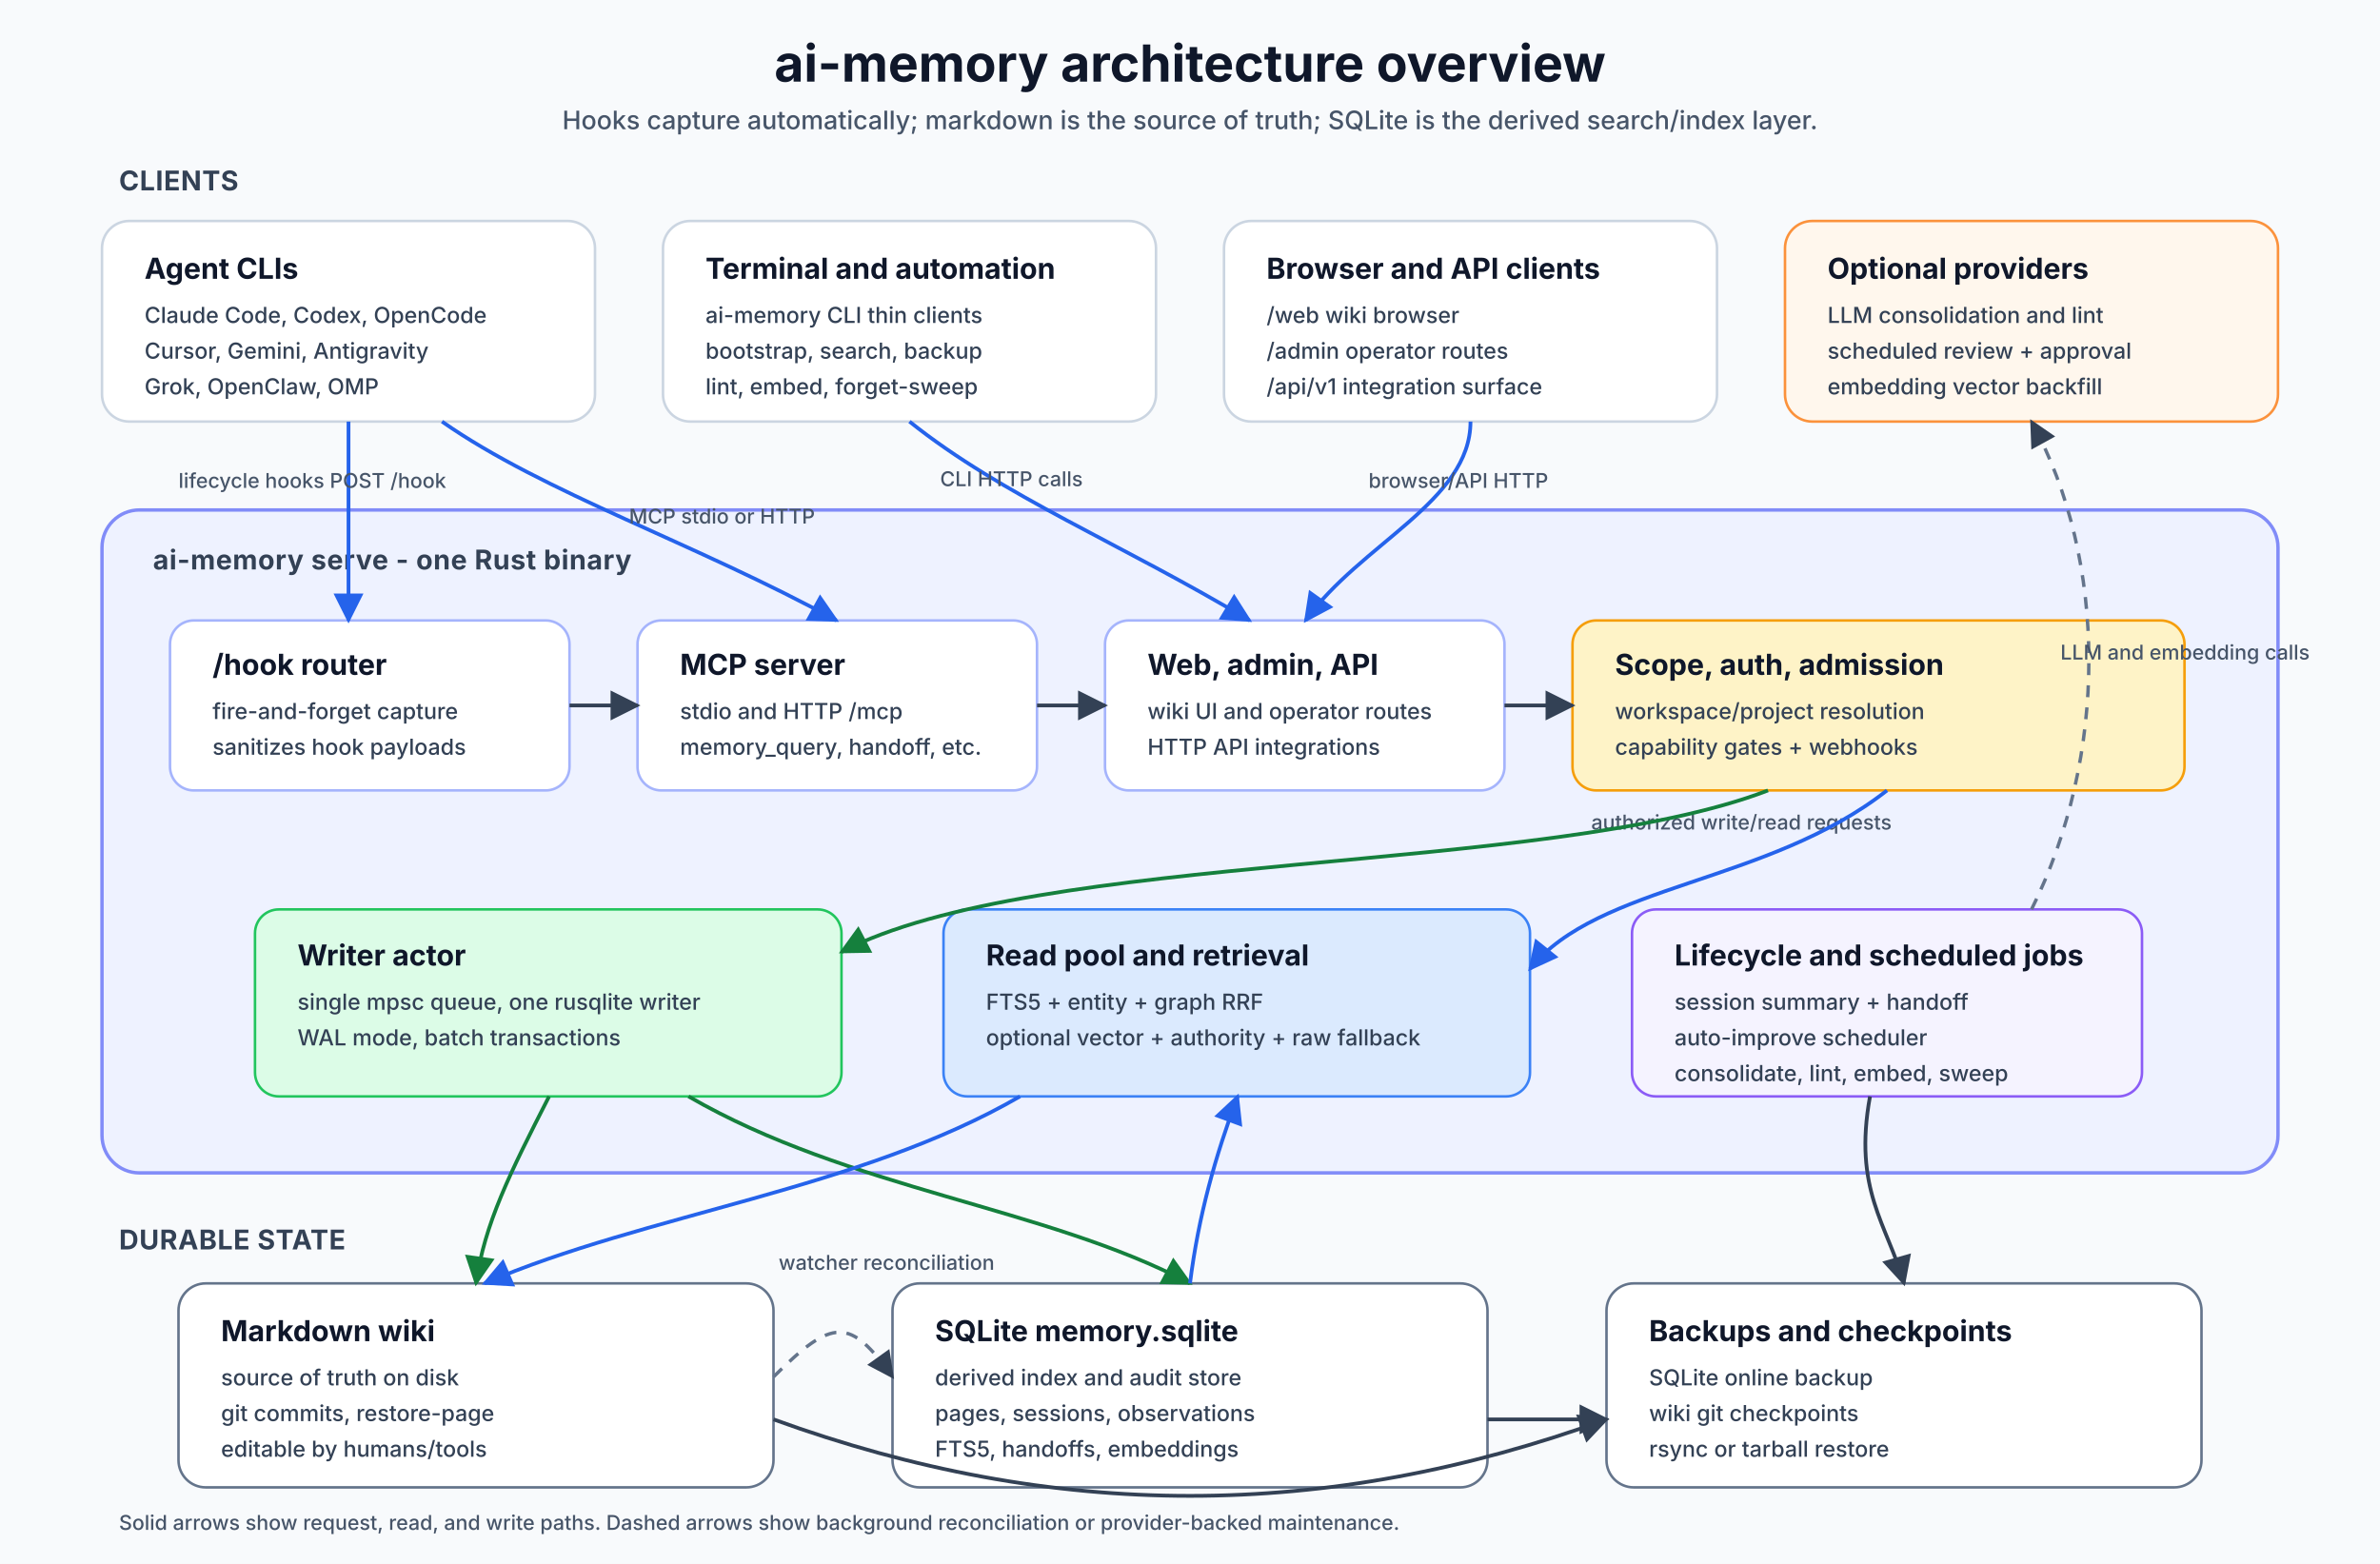
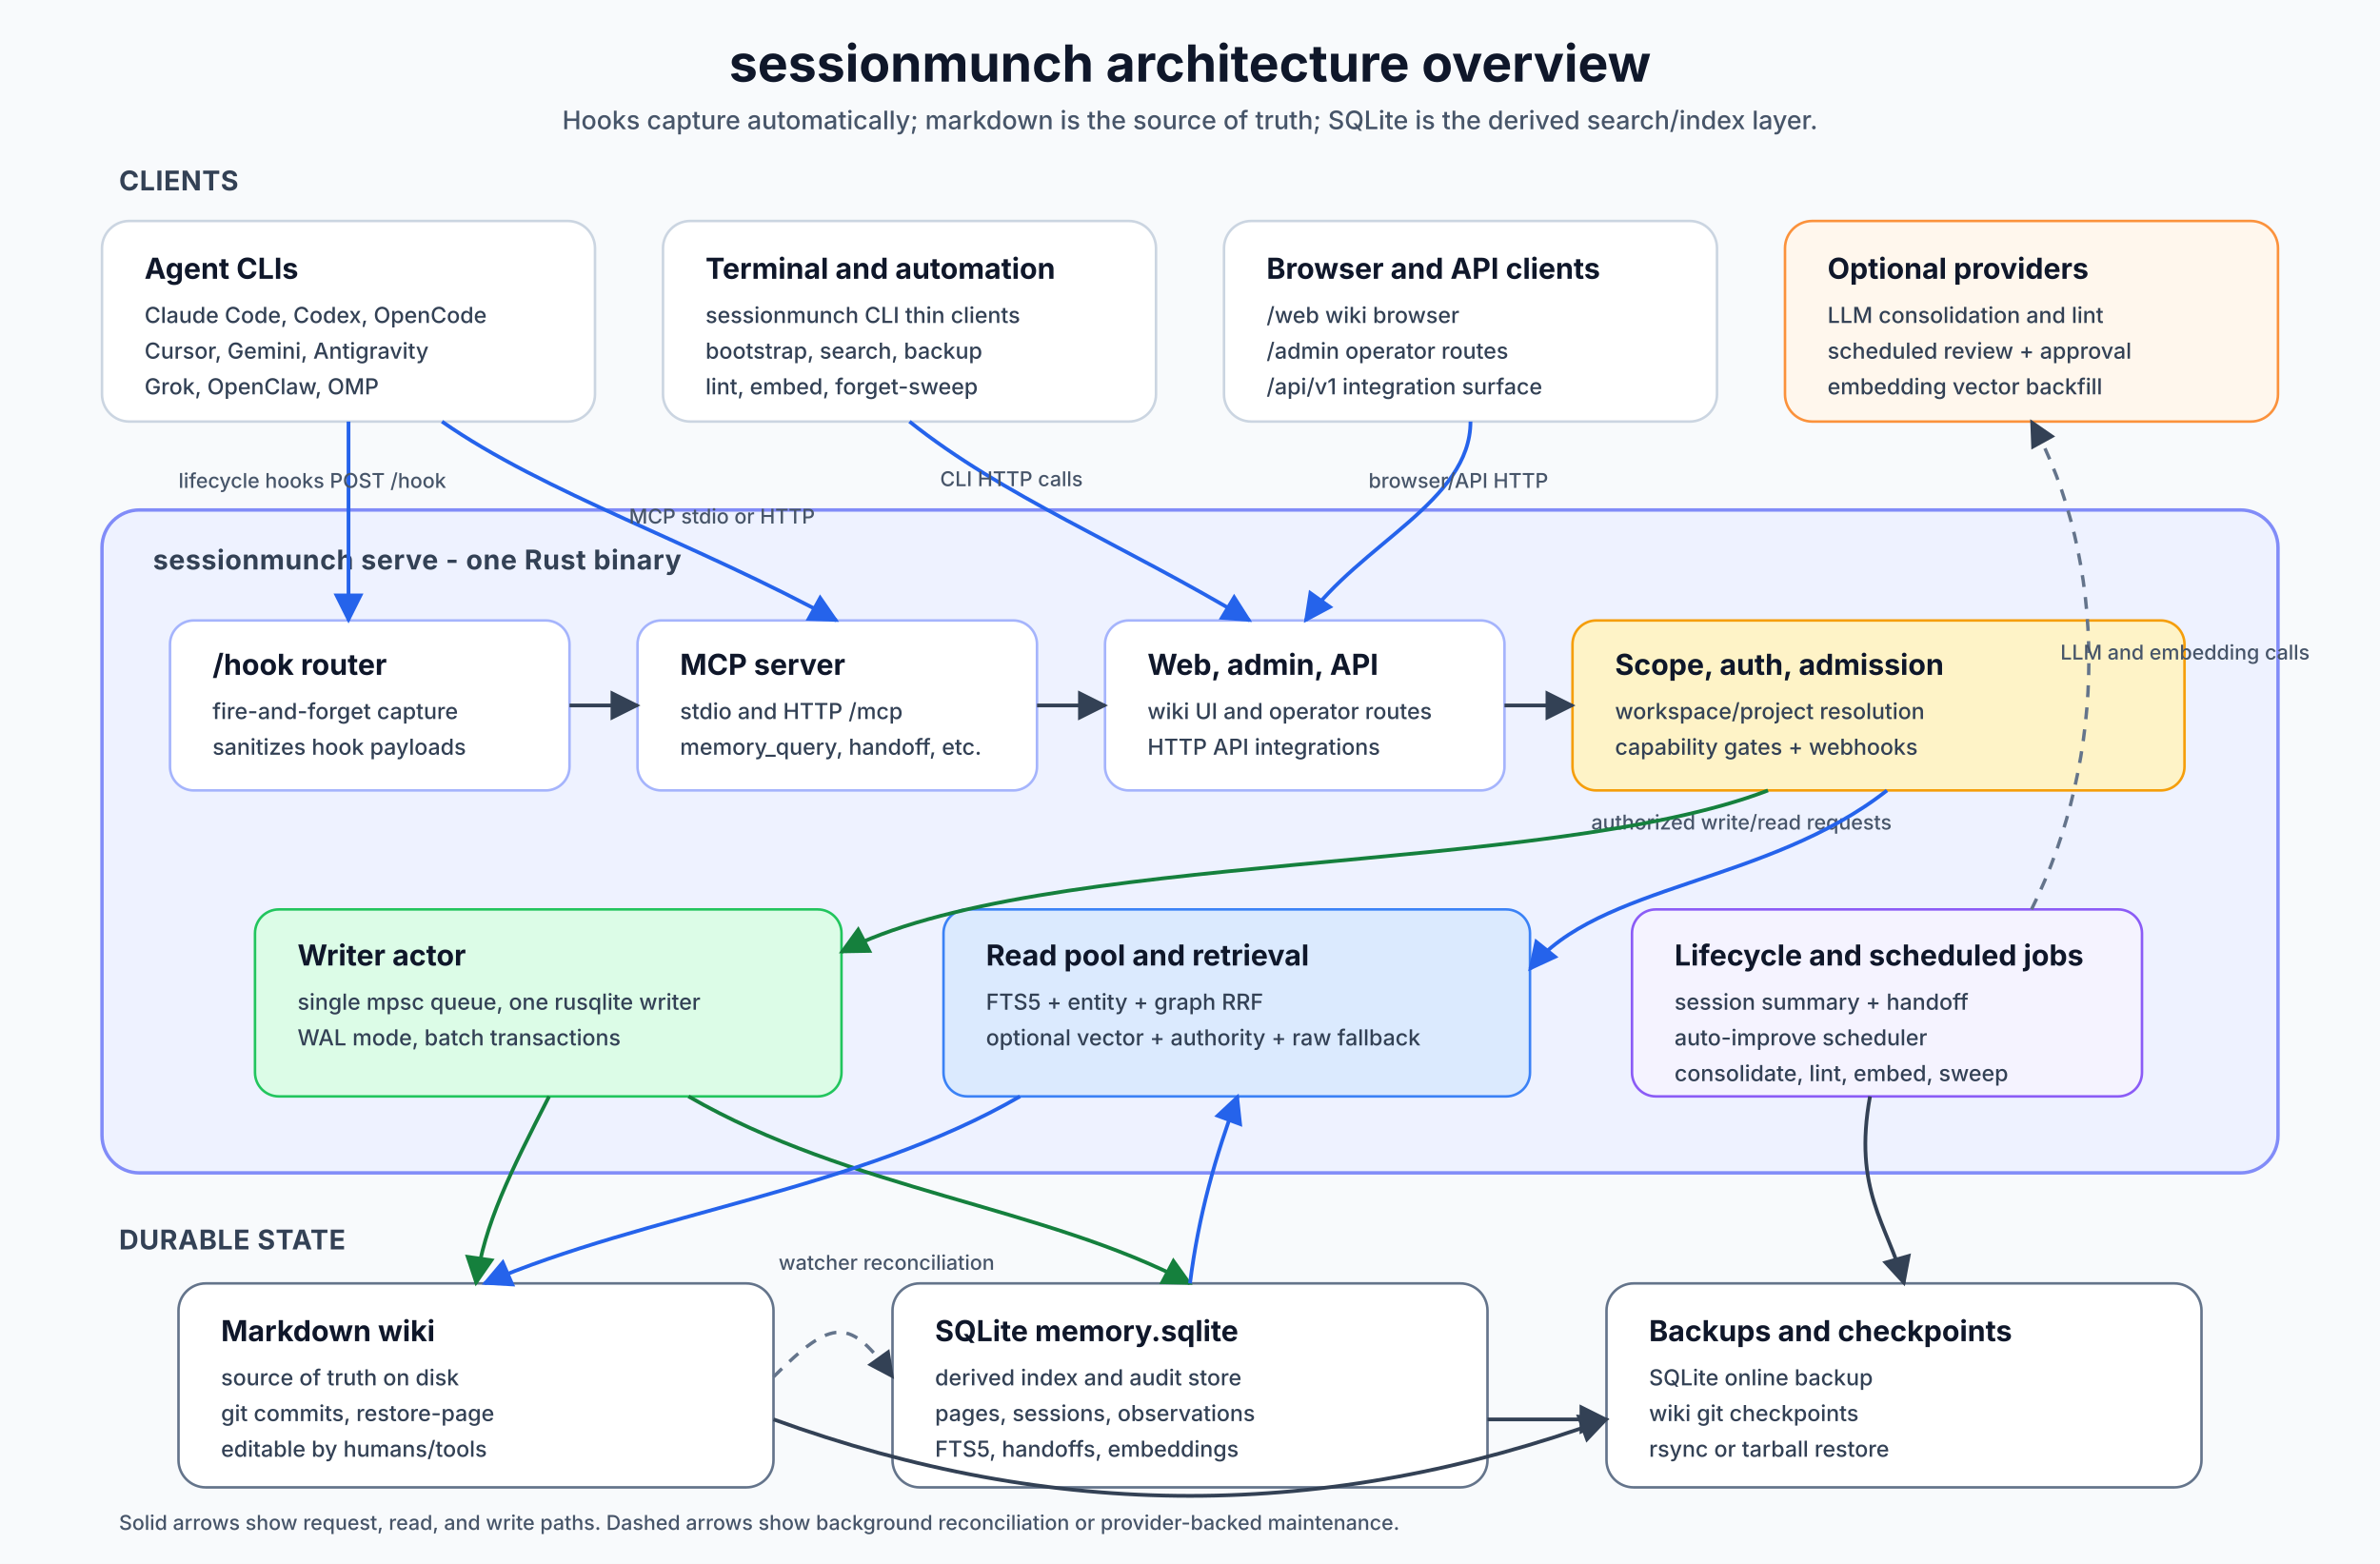
<svg xmlns="http://www.w3.org/2000/svg" width="1400" height="920" viewBox="0 0 1400 920" role="img" aria-labelledby="title desc">
  <defs>
    <marker id="arrow" viewBox="0 0 10 10" refX="9" refY="5" markerWidth="8" markerHeight="8" orient="auto-start-reverse">
      <path d="M 0 0 L 10 5 L 0 10 z" fill="#334155" />
    </marker>
    <marker id="arrow-blue" viewBox="0 0 10 10" refX="9" refY="5" markerWidth="8" markerHeight="8" orient="auto-start-reverse">
      <path d="M 0 0 L 10 5 L 0 10 z" fill="#2563eb" />
    </marker>
    <marker id="arrow-green" viewBox="0 0 10 10" refX="9" refY="5" markerWidth="8" markerHeight="8" orient="auto-start-reverse">
      <path d="M 0 0 L 10 5 L 0 10 z" fill="#15803d" />
    </marker>
    <style>
      .canvas { fill: #f8fafc; }
      .title { font: 700 30px system-ui, -apple-system, BlinkMacSystemFont, "Segoe UI", sans-serif; fill: #0f172a; }
      .subtitle { font: 500 15px system-ui, -apple-system, BlinkMacSystemFont, "Segoe UI", sans-serif; fill: #475569; }
      .group-label { font: 700 16px system-ui, -apple-system, BlinkMacSystemFont, "Segoe UI", sans-serif; fill: #334155; letter-spacing: .02em; }
      .box-title { font: 700 17px system-ui, -apple-system, BlinkMacSystemFont, "Segoe UI", sans-serif; fill: #0f172a; }
      .box-text { font: 500 13px system-ui, -apple-system, BlinkMacSystemFont, "Segoe UI", sans-serif; fill: #334155; }
      .small { font: 500 12px system-ui, -apple-system, BlinkMacSystemFont, "Segoe UI", sans-serif; fill: #475569; }
      .client { fill: #ffffff; stroke: #cbd5e1; stroke-width: 1.5; rx: 16; }
      .server { fill: #eef2ff; stroke: #818cf8; stroke-width: 2; rx: 22; }
      .route { fill: #ffffff; stroke: #a5b4fc; stroke-width: 1.5; rx: 14; }
      .boundary { fill: #fef3c7; stroke: #f59e0b; stroke-width: 1.5; rx: 14; }
      .writer { fill: #dcfce7; stroke: #22c55e; stroke-width: 1.5; rx: 14; }
      .reader { fill: #dbeafe; stroke: #3b82f6; stroke-width: 1.5; rx: 14; }
      .job { fill: #f5f3ff; stroke: #8b5cf6; stroke-width: 1.5; rx: 14; }
      .store { fill: #ffffff; stroke: #64748b; stroke-width: 1.5; rx: 16; }
      .external { fill: #fff7ed; stroke: #fb923c; stroke-width: 1.5; rx: 16; }
      .arrow { fill: none; stroke: #334155; stroke-width: 2.2; marker-end: url(#arrow); }
      .arrow-blue { fill: none; stroke: #2563eb; stroke-width: 2.2; marker-end: url(#arrow-blue); }
      .arrow-green { fill: none; stroke: #15803d; stroke-width: 2.2; marker-end: url(#arrow-green); }
      .arrow-dashed { fill: none; stroke: #64748b; stroke-width: 2; stroke-dasharray: 7 6; marker-end: url(#arrow); }
    </style>
  </defs>
  <rect class="canvas" x="0" y="0" width="1400" height="920" />
-   <text class="title" x="700" y="48" text-anchor="middle">ai-memory architecture overview</text>
+   <text class="title" x="700" y="48" text-anchor="middle">sessionmunch architecture overview</text>
  <text class="subtitle" x="700" y="76" text-anchor="middle">Hooks capture automatically; markdown is the source of truth; SQLite is the derived search/index layer.</text>
  <text class="group-label" x="70" y="112">CLIENTS</text>
  <rect class="client" x="60" y="130" width="290" height="118" />
  <text class="box-title" x="85" y="164">Agent CLIs</text>
  <text class="box-text" x="85" y="190">Claude Code, Codex, OpenCode</text>
  <text class="box-text" x="85" y="211">Cursor, Gemini, Antigravity</text>
  <text class="box-text" x="85" y="232">Grok, OpenClaw, OMP</text>
  <rect class="client" x="390" y="130" width="290" height="118" />
  <text class="box-title" x="415" y="164">Terminal and automation</text>
-   <text class="box-text" x="415" y="190">ai-memory CLI thin clients</text>
+   <text class="box-text" x="415" y="190">sessionmunch CLI thin clients</text>
  <text class="box-text" x="415" y="211">bootstrap, search, backup</text>
  <text class="box-text" x="415" y="232">lint, embed, forget-sweep</text>
  <rect class="client" x="720" y="130" width="290" height="118" />
  <text class="box-title" x="745" y="164">Browser and API clients</text>
  <text class="box-text" x="745" y="190">/web wiki browser</text>
  <text class="box-text" x="745" y="211">/admin operator routes</text>
  <text class="box-text" x="745" y="232">/api/v1 integration surface</text>
  <rect class="external" x="1050" y="130" width="290" height="118" />
  <text class="box-title" x="1075" y="164">Optional providers</text>
  <text class="box-text" x="1075" y="190">LLM consolidation and lint</text>
  <text class="box-text" x="1075" y="211">scheduled review + approval</text>
  <text class="box-text" x="1075" y="232">embedding vector backfill</text>
  <rect class="server" x="60" y="300" width="1280" height="390" />
-   <text class="group-label" x="90" y="335">ai-memory serve - one Rust binary</text>
+   <text class="group-label" x="90" y="335">sessionmunch serve - one Rust binary</text>
  <rect class="route" x="100" y="365" width="235" height="100" />
  <text class="box-title" x="125" y="397">/hook router</text>
  <text class="box-text" x="125" y="423">fire-and-forget capture</text>
  <text class="box-text" x="125" y="444">sanitizes hook payloads</text>
  <rect class="route" x="375" y="365" width="235" height="100" />
  <text class="box-title" x="400" y="397">MCP server</text>
  <text class="box-text" x="400" y="423">stdio and HTTP /mcp</text>
  <text class="box-text" x="400" y="444">memory_query, handoff, etc.</text>
  <rect class="route" x="650" y="365" width="235" height="100" />
  <text class="box-title" x="675" y="397">Web, admin, API</text>
  <text class="box-text" x="675" y="423">wiki UI and operator routes</text>
  <text class="box-text" x="675" y="444">HTTP API integrations</text>
  <rect class="boundary" x="925" y="365" width="360" height="100" />
  <text class="box-title" x="950" y="397">Scope, auth, admission</text>
  <text class="box-text" x="950" y="423">workspace/project resolution</text>
  <text class="box-text" x="950" y="444">capability gates + webhooks</text>
  <rect class="writer" x="150" y="535" width="345" height="110" />
  <text class="box-title" x="175" y="568">Writer actor</text>
  <text class="box-text" x="175" y="594">single mpsc queue, one rusqlite writer</text>
  <text class="box-text" x="175" y="615">WAL mode, batch transactions</text>
  <rect class="reader" x="555" y="535" width="345" height="110" />
  <text class="box-title" x="580" y="568">Read pool and retrieval</text>
  <text class="box-text" x="580" y="594">FTS5 + entity + graph RRF</text>
  <text class="box-text" x="580" y="615">optional vector + authority + raw fallback</text>
  <rect class="job" x="960" y="535" width="300" height="110" />
  <text class="box-title" x="985" y="568">Lifecycle and scheduled jobs</text>
  <text class="box-text" x="985" y="594">session summary + handoff</text>
  <text class="box-text" x="985" y="615">auto-improve scheduler</text>
  <text class="box-text" x="985" y="636">consolidate, lint, embed, sweep</text>
  <text class="group-label" x="70" y="735">DURABLE STATE</text>
  <rect class="store" x="105" y="755" width="350" height="120" />
  <text class="box-title" x="130" y="789">Markdown wiki</text>
  <text class="box-text" x="130" y="815">source of truth on disk</text>
  <text class="box-text" x="130" y="836">git commits, restore-page</text>
  <text class="box-text" x="130" y="857">editable by humans/tools</text>
  <rect class="store" x="525" y="755" width="350" height="120" />
  <text class="box-title" x="550" y="789">SQLite memory.sqlite</text>
  <text class="box-text" x="550" y="815">derived index and audit store</text>
  <text class="box-text" x="550" y="836">pages, sessions, observations</text>
  <text class="box-text" x="550" y="857">FTS5, handoffs, embeddings</text>
  <rect class="store" x="945" y="755" width="350" height="120" />
  <text class="box-title" x="970" y="789">Backups and checkpoints</text>
  <text class="box-text" x="970" y="815">SQLite online backup</text>
  <text class="box-text" x="970" y="836">wiki git checkpoints</text>
  <text class="box-text" x="970" y="857">rsync or tarball restore</text>
  <path class="arrow-blue" d="M 205 248 C 205 280 205 320 205 365" />
  <text class="small" x="105" y="287">lifecycle hooks POST /hook</text>
  <path class="arrow-blue" d="M 260 248 C 320 290 410 320 492 365" />
  <text class="small" x="370" y="308">MCP stdio or HTTP</text>
  <path class="arrow-blue" d="M 535 248 C 590 292 660 320 735 365" />
  <text class="small" x="553" y="286">CLI HTTP calls</text>
  <path class="arrow-blue" d="M 865 248 C 865 295 800 320 768 365" />
  <text class="small" x="805" y="287">browser/API HTTP</text>
  <path class="arrow" d="M 335 415 L 375 415" />
  <path class="arrow" d="M 610 415 L 650 415" />
  <path class="arrow" d="M 885 415 L 925 415" />
  <text class="small" x="936" y="488">authorized write/read requests</text>
  <path class="arrow-green" d="M 1040 465 C 910 515 610 500 495 560" />
  <path class="arrow-blue" d="M 1110 465 C 1040 520 940 520 900 570" />
  <path class="arrow-green" d="M 323 645 C 300 690 285 720 280 755" />
  <path class="arrow-green" d="M 405 645 C 500 700 615 710 700 755" />
  <path class="arrow-blue" d="M 700 755 C 705 715 715 680 728 645" />
  <path class="arrow-blue" d="M 600 645 C 505 700 380 714 285 755" />
  <path class="arrow-dashed" d="M 455 810 C 490 775 500 775 525 810" />
  <text class="small" x="458" y="747">watcher reconciliation</text>
  <path class="arrow" d="M 1100 645 C 1090 700 1110 720 1120 755" />
  <path class="arrow" d="M 455 835 C 620 895 780 895 945 835" />
  <path class="arrow" d="M 875 835 C 900 835 920 835 945 835" />
  <path class="arrow-dashed" d="M 1195 535 C 1240 445 1240 330 1195 248" />
  <text class="small" x="1212" y="388">LLM and embedding calls</text>
  <text class="small" x="70" y="900">Solid arrows show request, read, and write paths. Dashed arrows show background reconciliation or provider-backed maintenance.</text>
</svg>
